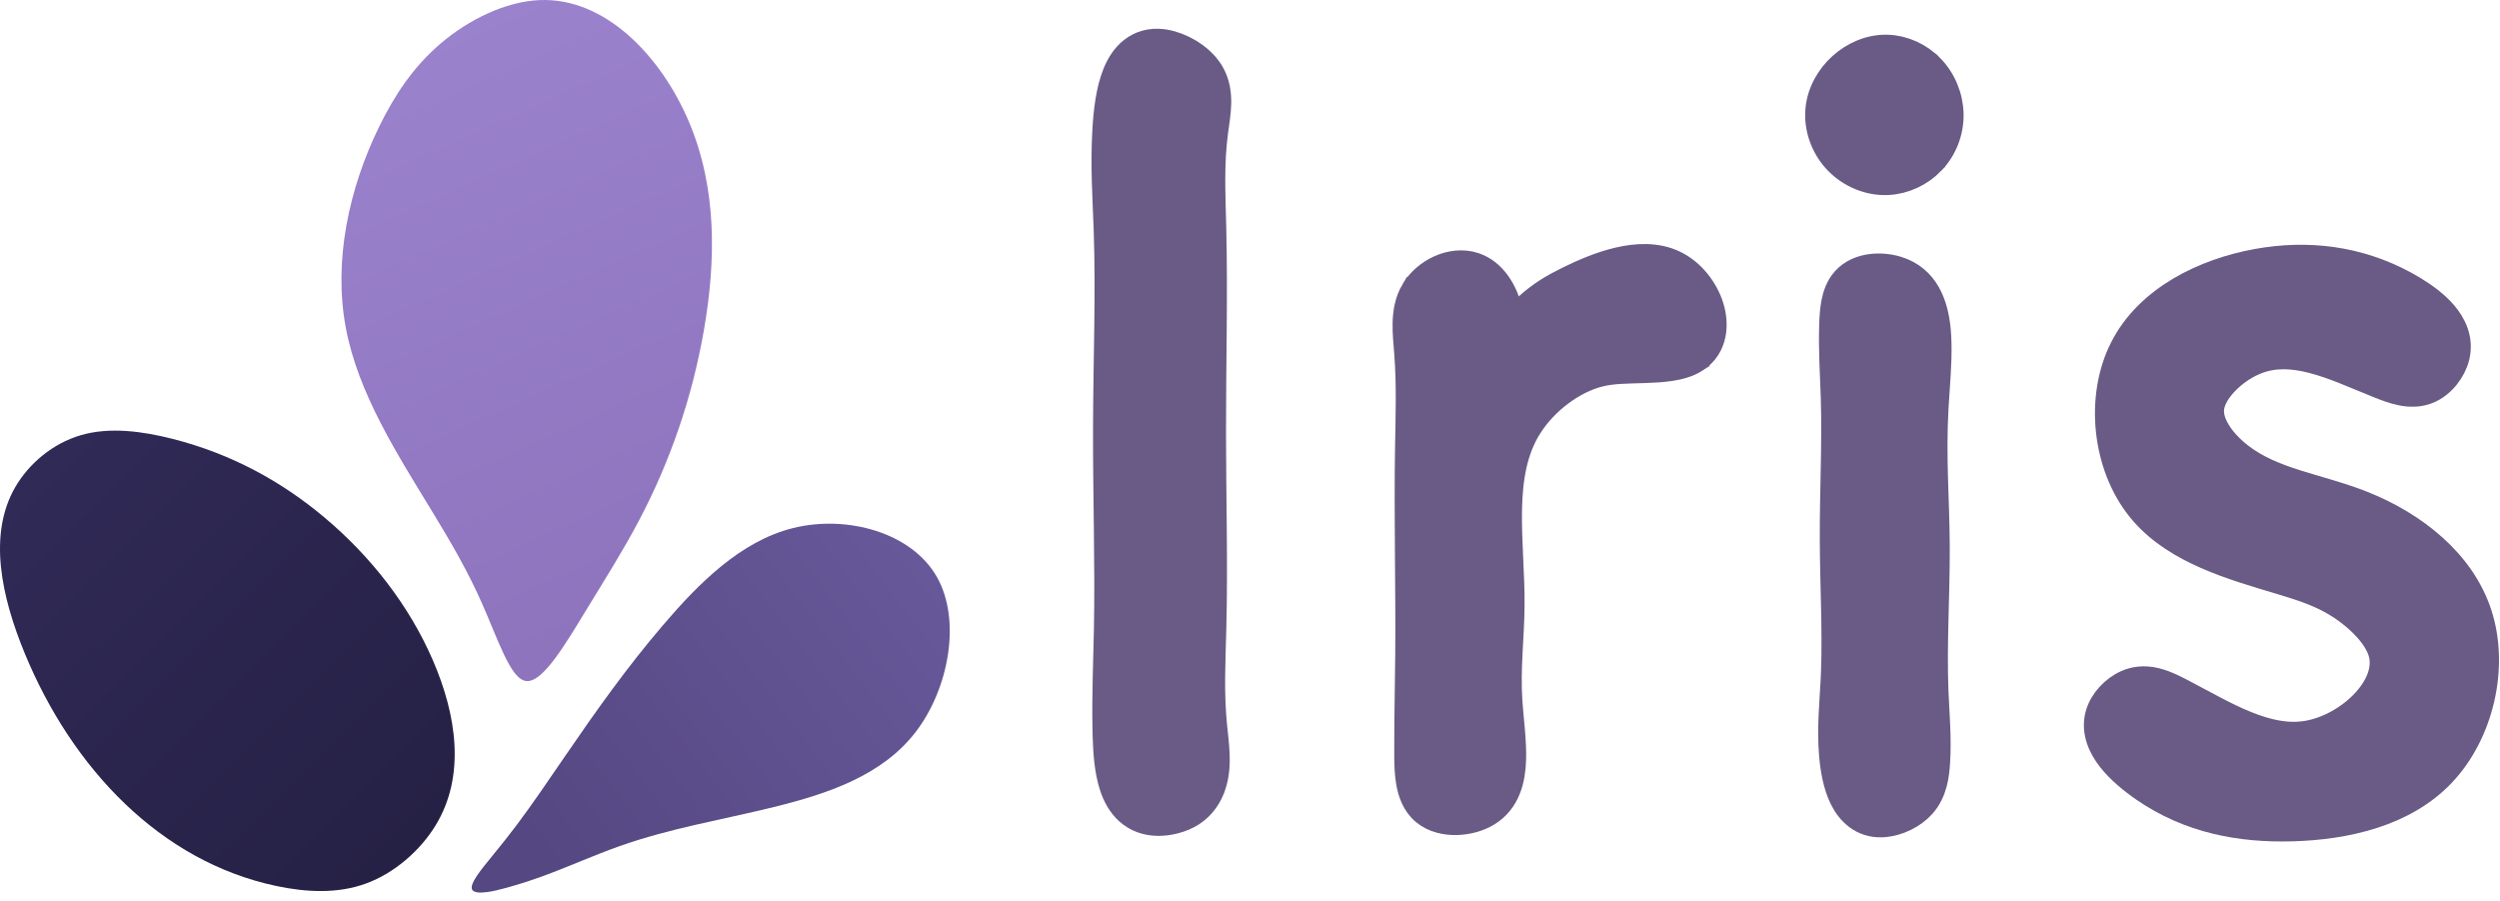
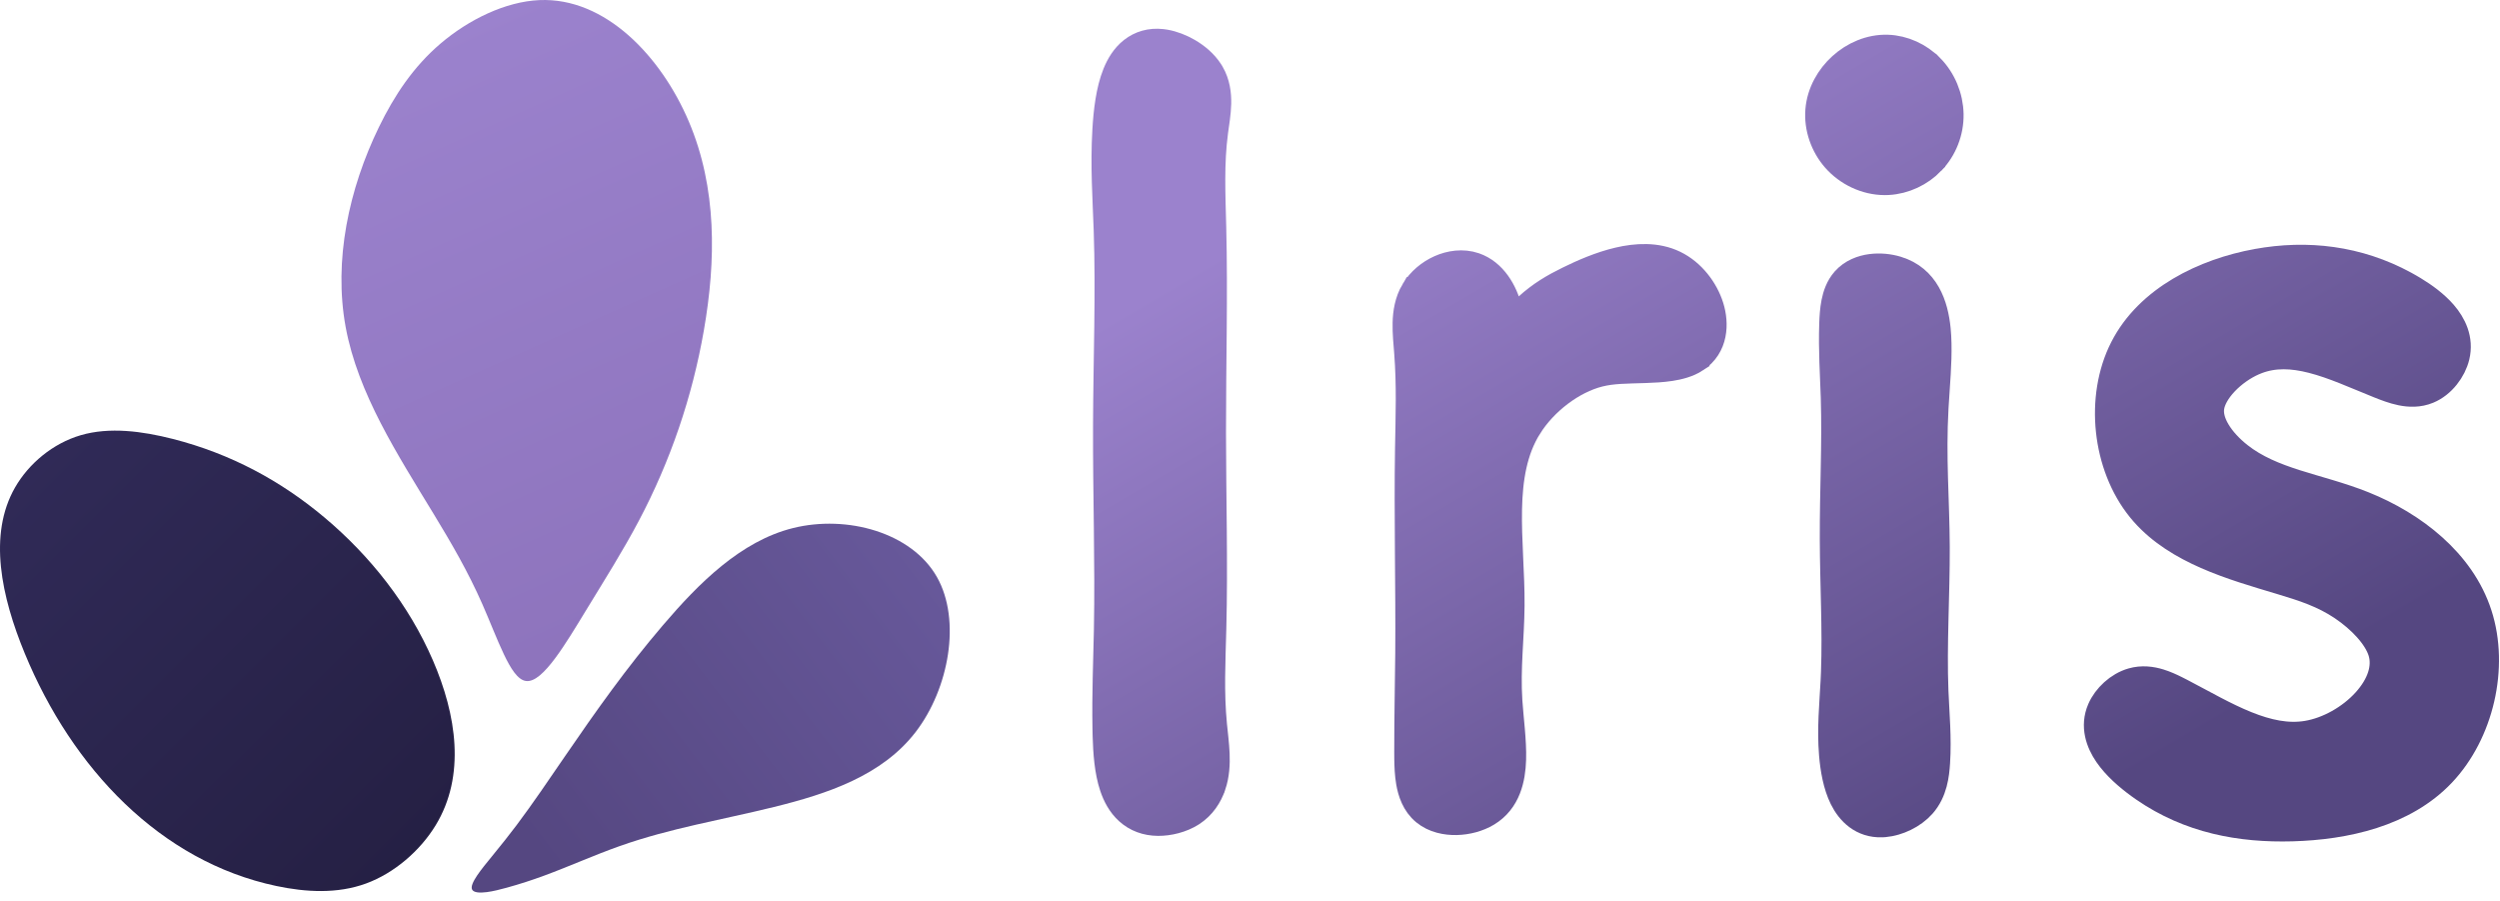
<svg xmlns="http://www.w3.org/2000/svg" width="261" height="94" viewBox="0 0 261 94" fill="none">
-   <path d="M118.311 5.359C119.144 4.702 120.173 4.404 121.33 4.528L121.672 4.576C122.474 4.716 123.301 5.039 124.032 5.463C124.867 5.946 125.701 6.631 126.26 7.494L126.386 7.698C126.98 8.724 127.11 9.821 127.091 10.8C127.071 11.799 126.88 12.886 126.77 13.715C126.324 17.066 126.487 20.292 126.571 23.734C126.746 30.83 126.54 38.055 126.546 45.142C126.552 51.922 126.752 58.856 126.579 65.627C126.492 69.056 126.318 72.282 126.653 75.722C126.74 76.613 126.884 77.706 126.925 78.717C126.966 79.754 126.913 80.886 126.542 81.981L126.541 81.982C126.185 83.031 125.526 84.078 124.419 84.794L124.418 84.795C123.376 85.467 122.044 85.773 120.954 85.766C119.744 85.757 118.711 85.363 117.899 84.633C117.12 83.932 116.64 83.007 116.331 82.081C115.801 80.493 115.665 78.555 115.616 76.811L115.6 76.076C115.533 72.383 115.686 69.024 115.749 65.733C115.883 58.737 115.634 51.682 115.659 44.397C115.683 37.45 115.956 30.699 115.728 24.033C115.615 20.753 115.369 17.326 115.588 13.593C115.701 11.671 115.945 9.455 116.646 7.728C117.002 6.853 117.52 5.983 118.311 5.359Z" fill="#695B86" stroke="#695B86" stroke-width="3" />
-   <path d="M169.054 27.314C170.901 26.88 173.005 26.747 174.848 27.644C176.666 28.529 177.994 30.303 178.545 32.067C179.082 33.786 179.013 36.114 177.049 37.402V37.403C176.263 37.918 175.299 38.154 174.452 38.284C173.58 38.418 172.656 38.461 171.86 38.488C169.815 38.557 168.421 38.538 166.993 38.895C164.185 39.599 161.223 41.83 159.55 44.52H159.549C158.013 46.99 157.53 49.915 157.463 53.166C157.43 54.788 157.5 56.448 157.578 58.147C157.656 59.828 157.741 61.556 157.728 63.234C157.714 64.935 157.596 66.601 157.517 68.204C157.436 69.829 157.389 71.447 157.499 73.182C157.612 74.959 157.95 77.359 157.889 79.297C157.826 81.274 157.352 83.544 155.273 84.802C154.352 85.359 153.204 85.654 152.119 85.679C151.055 85.703 149.814 85.469 148.868 84.69C147.866 83.865 147.477 82.659 147.301 81.631C147.167 80.847 147.131 80.001 147.121 79.217L147.117 78.458C147.113 74.763 147.196 71.465 147.222 68.173C147.275 61.328 147.084 53.789 147.199 46.818C147.255 43.422 147.378 40.236 147.107 36.764C147.037 35.859 146.92 34.751 146.946 33.715C146.973 32.66 147.147 31.488 147.776 30.429H147.777C148.394 29.392 149.372 28.587 150.428 28.117C151.476 27.651 152.763 27.447 153.977 27.861C155.907 28.52 157.028 30.497 157.456 32.255C157.596 32.831 157.671 33.426 157.719 33.962C158.209 33.451 158.793 32.839 159.282 32.374L159.568 32.108C160.99 30.815 162.306 30.053 163.86 29.287C165.337 28.559 167.179 27.754 169.054 27.314Z" fill="#695B86" stroke="#695B86" stroke-width="3" />
-   <path d="M195.419 28.016C196.334 27.895 197.287 27.996 198.097 28.243C201.071 29.15 201.986 31.871 202.235 34.406C202.422 36.303 202.28 38.517 202.138 40.566L202.009 42.543C201.712 47.863 202.112 52.065 202.136 57.101C202.147 59.562 202.063 62.141 202.002 64.674C201.941 67.222 201.903 69.738 201.999 72.144C202.093 74.487 202.34 77.01 202.169 79.625V79.626C202.088 80.856 201.906 82.611 200.709 83.959C199.732 85.06 198.181 85.773 196.828 85.898L196.561 85.916C194.523 85.988 193.255 84.702 192.56 83.296C191.89 81.942 191.608 80.252 191.483 78.779C191.254 76.058 191.528 73.447 191.646 71.101L191.686 70.189C191.852 65.631 191.579 61.092 191.562 56.308C191.543 51.177 191.817 46.419 191.665 41.504C191.592 39.131 191.406 36.58 191.504 33.804C191.528 33.129 191.57 32.342 191.718 31.599C191.863 30.869 192.139 30.021 192.742 29.338C193.486 28.495 194.516 28.134 195.419 28.016Z" fill="#695B86" stroke="#695B86" stroke-width="3" />
-   <path d="M197.14 5.127C198.79 5.182 200.404 5.928 201.568 7.111H201.569C202.819 8.383 203.548 10.155 203.58 11.921C203.613 13.722 202.92 15.499 201.667 16.795V16.796C200.513 17.989 198.886 18.769 197.188 18.86L196.847 18.869C194.904 18.867 193.01 17.952 191.747 16.513C190.553 15.151 189.907 13.302 190.055 11.51C190.202 9.713 191.133 8.101 192.39 6.965C193.646 5.829 195.341 5.068 197.14 5.127Z" fill="#695B86" stroke="#695B86" stroke-width="3" />
-   <path d="M235.736 27.475C240.971 26.521 246.247 27.141 251.101 29.777L251.569 30.039L252.044 30.318C253.156 30.993 254.287 31.822 255.133 32.796C256.105 33.916 256.86 35.432 256.436 37.193C256.101 38.579 255.014 40.056 253.56 40.657C252.601 41.054 251.632 41.008 250.807 40.84C249.993 40.674 249.185 40.36 248.5 40.086C246.004 39.087 243.768 38.046 241.5 37.468C239.432 36.94 237.528 36.856 235.688 37.555L235.32 37.705C234.246 38.176 233.157 38.938 232.309 39.835C231.447 40.745 230.936 41.683 230.812 42.485C230.691 43.262 230.902 44.132 231.454 45.062C232.006 45.993 232.849 46.89 233.806 47.643C235.526 48.996 237.522 49.809 239.758 50.522C241.911 51.207 244.474 51.844 246.834 52.794C251.997 54.871 257.012 58.71 258.781 64.175C260.557 69.657 258.949 76.507 254.993 80.679C251.029 84.86 244.9 86.181 239.404 86.335C234.005 86.486 228.718 85.524 223.957 82.237L223.498 81.912C222.301 81.041 221.036 79.945 220.187 78.708C219.337 77.47 218.738 75.822 219.479 74.101H219.479C220.03 72.824 221.297 71.636 222.718 71.228C223.725 70.939 224.688 71.073 225.51 71.325C226.114 71.51 226.703 71.78 227.239 72.048L227.757 72.312C230.125 73.544 232.307 74.823 234.576 75.737C236.808 76.637 238.912 77.087 240.981 76.739C243.2 76.367 245.533 75.054 247.12 73.311C248.719 71.555 249.339 69.642 248.812 67.986C248.298 66.376 246.621 64.603 244.708 63.313C242.684 61.95 240.639 61.294 238.196 60.56C235.771 59.832 233.011 59.041 230.465 57.923C228.071 56.871 225.751 55.485 223.975 53.475L223.627 53.063C219.995 48.59 219.245 41.488 221.837 36.4C224.449 31.273 230.268 28.471 235.735 27.475H235.736Z" fill="#695B86" stroke="#695B86" stroke-width="3" />
+   <path d="M118.311 5.359C119.144 4.702 120.173 4.404 121.33 4.528L121.672 4.576C122.474 4.716 123.301 5.039 124.032 5.463C124.867 5.946 125.701 6.631 126.26 7.494L126.386 7.698C126.98 8.724 127.11 9.821 127.091 10.8C127.071 11.799 126.88 12.886 126.77 13.715C126.324 17.066 126.487 20.292 126.571 23.734C126.746 30.83 126.54 38.055 126.546 45.142C126.552 51.922 126.752 58.856 126.579 65.627C126.492 69.056 126.318 72.282 126.653 75.722C126.74 76.613 126.884 77.706 126.925 78.717C126.966 79.754 126.913 80.886 126.542 81.981L126.541 81.982C126.185 83.031 125.526 84.078 124.419 84.794L124.418 84.795C123.376 85.467 122.044 85.773 120.954 85.766C119.744 85.757 118.711 85.363 117.899 84.633C117.12 83.932 116.64 83.007 116.331 82.081C115.801 80.493 115.665 78.555 115.616 76.811L115.6 76.076C115.533 72.383 115.686 69.024 115.749 65.733C115.883 58.737 115.634 51.682 115.659 44.397C115.683 37.45 115.956 30.699 115.728 24.033C115.615 20.753 115.369 17.326 115.588 13.593C115.701 11.671 115.945 9.455 116.646 7.728C117.002 6.853 117.52 5.983 118.311 5.359Z" fill="url(#paint_wordmark_text)" stroke="url(#paint_wordmark_text)" stroke-width="3" />
+   <path d="M169.054 27.314C170.901 26.88 173.005 26.747 174.848 27.644C176.666 28.529 177.994 30.303 178.545 32.067C179.082 33.786 179.013 36.114 177.049 37.402V37.403C176.263 37.918 175.299 38.154 174.452 38.284C173.58 38.418 172.656 38.461 171.86 38.488C169.815 38.557 168.421 38.538 166.993 38.895C164.185 39.599 161.223 41.83 159.55 44.52H159.549C158.013 46.99 157.53 49.915 157.463 53.166C157.43 54.788 157.5 56.448 157.578 58.147C157.656 59.828 157.741 61.556 157.728 63.234C157.714 64.935 157.596 66.601 157.517 68.204C157.436 69.829 157.389 71.447 157.499 73.182C157.612 74.959 157.95 77.359 157.889 79.297C157.826 81.274 157.352 83.544 155.273 84.802C154.352 85.359 153.204 85.654 152.119 85.679C151.055 85.703 149.814 85.469 148.868 84.69C147.866 83.865 147.477 82.659 147.301 81.631C147.167 80.847 147.131 80.001 147.121 79.217L147.117 78.458C147.113 74.763 147.196 71.465 147.222 68.173C147.275 61.328 147.084 53.789 147.199 46.818C147.255 43.422 147.378 40.236 147.107 36.764C147.037 35.859 146.92 34.751 146.946 33.715C146.973 32.66 147.147 31.488 147.776 30.429H147.777C148.394 29.392 149.372 28.587 150.428 28.117C151.476 27.651 152.763 27.447 153.977 27.861C155.907 28.52 157.028 30.497 157.456 32.255C157.596 32.831 157.671 33.426 157.719 33.962C158.209 33.451 158.793 32.839 159.282 32.374L159.568 32.108C160.99 30.815 162.306 30.053 163.86 29.287C165.337 28.559 167.179 27.754 169.054 27.314Z" fill="url(#paint_wordmark_text)" stroke="url(#paint_wordmark_text)" stroke-width="3" />
+   <path d="M195.419 28.016C196.334 27.895 197.287 27.996 198.097 28.243C201.071 29.15 201.986 31.871 202.235 34.406C202.422 36.303 202.28 38.517 202.138 40.566L202.009 42.543C201.712 47.863 202.112 52.065 202.136 57.101C202.147 59.562 202.063 62.141 202.002 64.674C201.941 67.222 201.903 69.738 201.999 72.144C202.093 74.487 202.34 77.01 202.169 79.625V79.626C202.088 80.856 201.906 82.611 200.709 83.959C199.732 85.06 198.181 85.773 196.828 85.898L196.561 85.916C194.523 85.988 193.255 84.702 192.56 83.296C191.89 81.942 191.608 80.252 191.483 78.779C191.254 76.058 191.528 73.447 191.646 71.101L191.686 70.189C191.852 65.631 191.579 61.092 191.562 56.308C191.543 51.177 191.817 46.419 191.665 41.504C191.592 39.131 191.406 36.58 191.504 33.804C191.528 33.129 191.57 32.342 191.718 31.599C191.863 30.869 192.139 30.021 192.742 29.338C193.486 28.495 194.516 28.134 195.419 28.016Z" fill="url(#paint_wordmark_text)" stroke="url(#paint_wordmark_text)" stroke-width="3" />
+   <path d="M197.14 5.127C198.79 5.182 200.404 5.928 201.568 7.111H201.569C202.819 8.383 203.548 10.155 203.58 11.921C203.613 13.722 202.92 15.499 201.667 16.795V16.796C200.513 17.989 198.886 18.769 197.188 18.86L196.847 18.869C194.904 18.867 193.01 17.952 191.747 16.513C190.553 15.151 189.907 13.302 190.055 11.51C190.202 9.713 191.133 8.101 192.39 6.965C193.646 5.829 195.341 5.068 197.14 5.127Z" fill="url(#paint_wordmark_text)" stroke="url(#paint_wordmark_text)" stroke-width="3" />
+   <path d="M235.736 27.475C240.971 26.521 246.247 27.141 251.101 29.777L251.569 30.039L252.044 30.318C253.156 30.993 254.287 31.822 255.133 32.796C256.105 33.916 256.86 35.432 256.436 37.193C256.101 38.579 255.014 40.056 253.56 40.657C252.601 41.054 251.632 41.008 250.807 40.84C249.993 40.674 249.185 40.36 248.5 40.086C246.004 39.087 243.768 38.046 241.5 37.468C239.432 36.94 237.528 36.856 235.688 37.555L235.32 37.705C234.246 38.176 233.157 38.938 232.309 39.835C231.447 40.745 230.936 41.683 230.812 42.485C230.691 43.262 230.902 44.132 231.454 45.062C232.006 45.993 232.849 46.89 233.806 47.643C235.526 48.996 237.522 49.809 239.758 50.522C241.911 51.207 244.474 51.844 246.834 52.794C251.997 54.871 257.012 58.71 258.781 64.175C260.557 69.657 258.949 76.507 254.993 80.679C251.029 84.86 244.9 86.181 239.404 86.335C234.005 86.486 228.718 85.524 223.957 82.237L223.498 81.912C222.301 81.041 221.036 79.945 220.187 78.708C219.337 77.47 218.738 75.822 219.479 74.101H219.479C220.03 72.824 221.297 71.636 222.718 71.228C223.725 70.939 224.688 71.073 225.51 71.325C226.114 71.51 226.703 71.78 227.239 72.048L227.757 72.312C230.125 73.544 232.307 74.823 234.576 75.737C236.808 76.637 238.912 77.087 240.981 76.739C243.2 76.367 245.533 75.054 247.12 73.311C248.719 71.555 249.339 69.642 248.812 67.986C248.298 66.376 246.621 64.603 244.708 63.313C242.684 61.95 240.639 61.294 238.196 60.56C235.771 59.832 233.011 59.041 230.465 57.923C228.071 56.871 225.751 55.485 223.975 53.475L223.627 53.063C219.995 48.59 219.245 41.488 221.837 36.4C224.449 31.273 230.268 28.471 235.735 27.475H235.736Z" fill="url(#paint_wordmark_text)" stroke="url(#paint_wordmark_text)" stroke-width="3" />
  <path d="M54.914 71.094C55.836 71.236 56.906 70.165 57.992 68.707C59.05 67.286 60.123 65.496 61.169 63.781C63.169 60.502 65.07 57.496 66.717 54.38C70.016 48.14 72.299 41.46 73.516 34.476C74.781 27.218 74.894 19.631 71.942 12.688C69.051 5.889 63.221 -0.292 56.336 0.011C52.783 0.167 48.95 2.049 46.027 4.535C43.166 6.968 41.178 9.98 39.584 13.252C36.433 19.717 34.824 27.196 36.101 34.139C37.377 41.078 41.538 47.481 45.281 53.639C47.121 56.666 48.861 59.635 50.379 63.078C51.163 64.855 51.887 66.759 52.627 68.31C53.338 69.799 54.063 70.963 54.914 71.094Z" fill="url(#paint0_linear_135_102)" />
  <path d="M28.859 92.497C31.951 93.15 35.234 93.337 38.235 92.236C41.199 91.148 43.89 88.804 45.501 86.159C48.66 80.972 47.672 74.624 45.215 68.945C42.709 63.149 38.674 58.049 33.915 54.047C29.343 50.202 24.103 47.37 18.062 45.828C14.864 45.011 11.441 44.556 8.438 45.434C5.524 46.286 3.006 48.393 1.572 50.89C-1.264 55.83 0.145 62.299 2.585 68.213C7.54 80.217 16.748 89.937 28.859 92.497Z" fill="url(#paint1_linear_135_102)" />
  <path d="M49.307 92.866C49.466 93.19 50.089 93.236 50.843 93.138C51.486 93.055 52.224 92.869 52.928 92.675C54.309 92.294 55.558 91.886 56.814 91.424C59.429 90.463 62.075 89.268 64.727 88.33C70.025 86.456 75.352 85.603 80.84 84.249C86.406 82.875 92.138 80.985 95.649 76.4C99.106 71.883 100.41 64.752 97.858 60.246C95.219 55.586 88.459 53.732 82.832 55.128C77.362 56.485 72.963 60.913 69.229 65.285C65.416 69.749 62.298 74.155 58.981 78.993C57.324 81.41 55.616 83.935 53.957 86.142C53.155 87.208 52.364 88.2 51.374 89.409C50.309 90.712 49.013 92.266 49.307 92.866Z" fill="url(#paint2_linear_135_102)" />
  <defs>
+     <linearGradient id="paint_wordmark_text" x1="212.17" y1="87" x2="163.83" y2="5" gradientUnits="userSpaceOnUse">
+       <stop stop-color="#554781" />
+       <stop offset="1" stop-color="#9B82CD" />
+     </linearGradient>
    <linearGradient id="paint0_linear_135_102" x1="41.248" y1="5.06" x2="69.43" y2="67.787" gradientUnits="userSpaceOnUse">
      <stop stop-color="#9B82CD" />
      <stop offset="1" stop-color="#8D73BC" />
    </linearGradient>
    <linearGradient id="paint1_linear_135_102" x1="4.157" y1="47.605" x2="44.339" y2="87.969" gradientUnits="userSpaceOnUse">
      <stop stop-color="#302A57" />
      <stop offset="1" stop-color="#252044" />
    </linearGradient>
    <linearGradient id="paint2_linear_135_102" x1="55.43" y1="88.151" x2="95.43" y2="57.605" gradientUnits="userSpaceOnUse">
      <stop stop-color="#554781" />
      <stop offset="1" stop-color="#67589A" />
    </linearGradient>
  </defs>
</svg>
